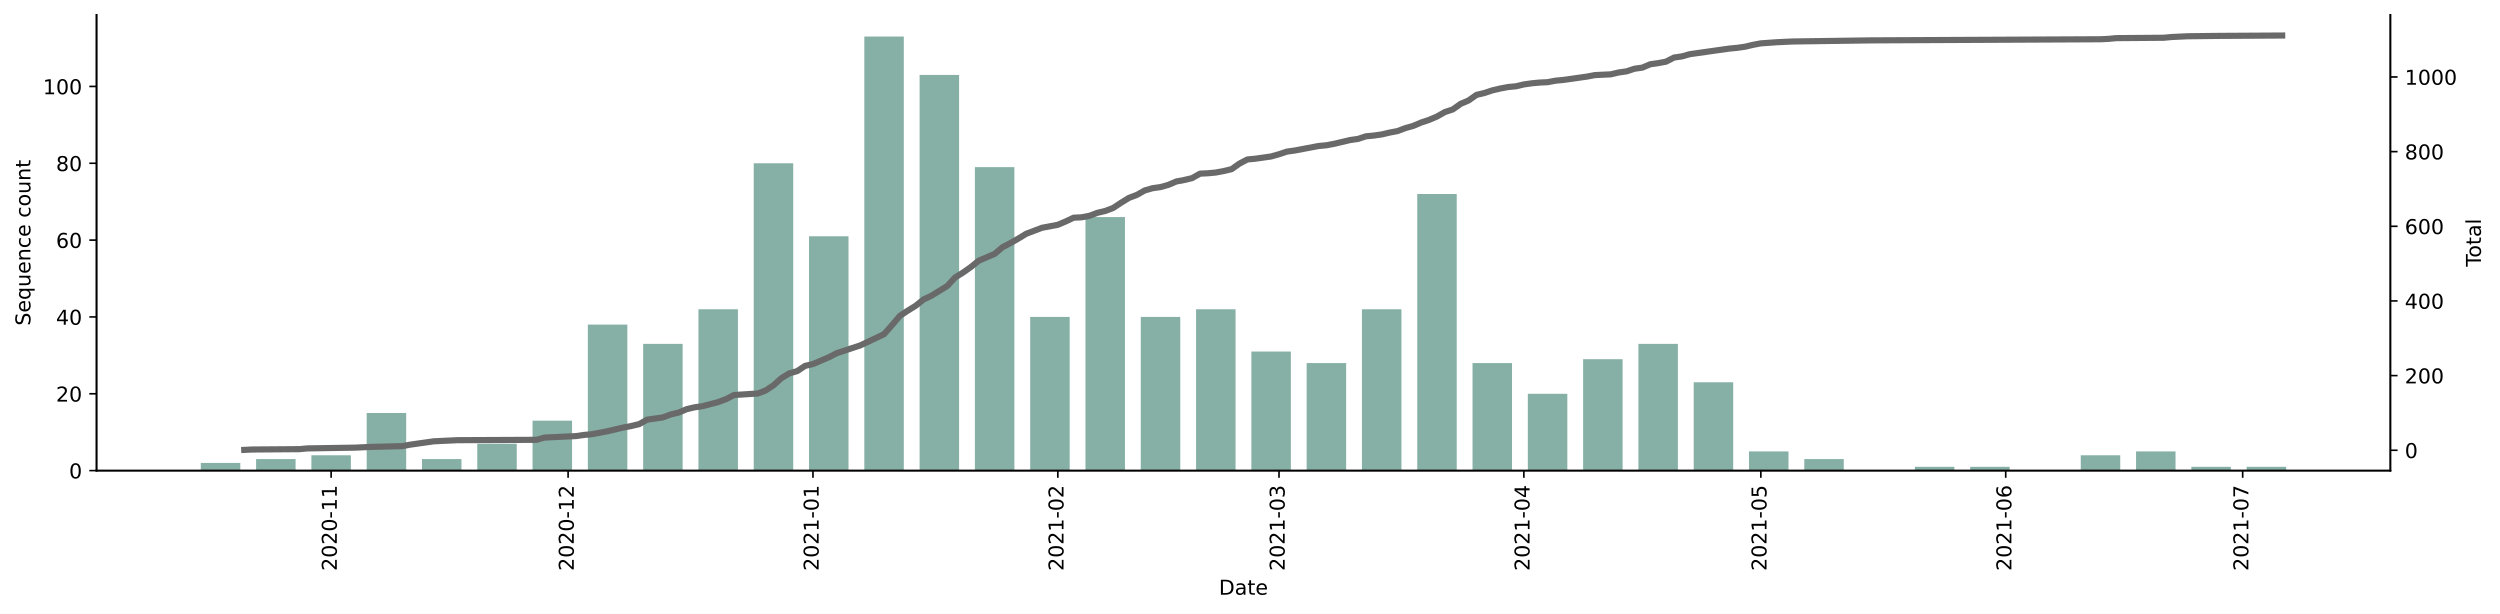
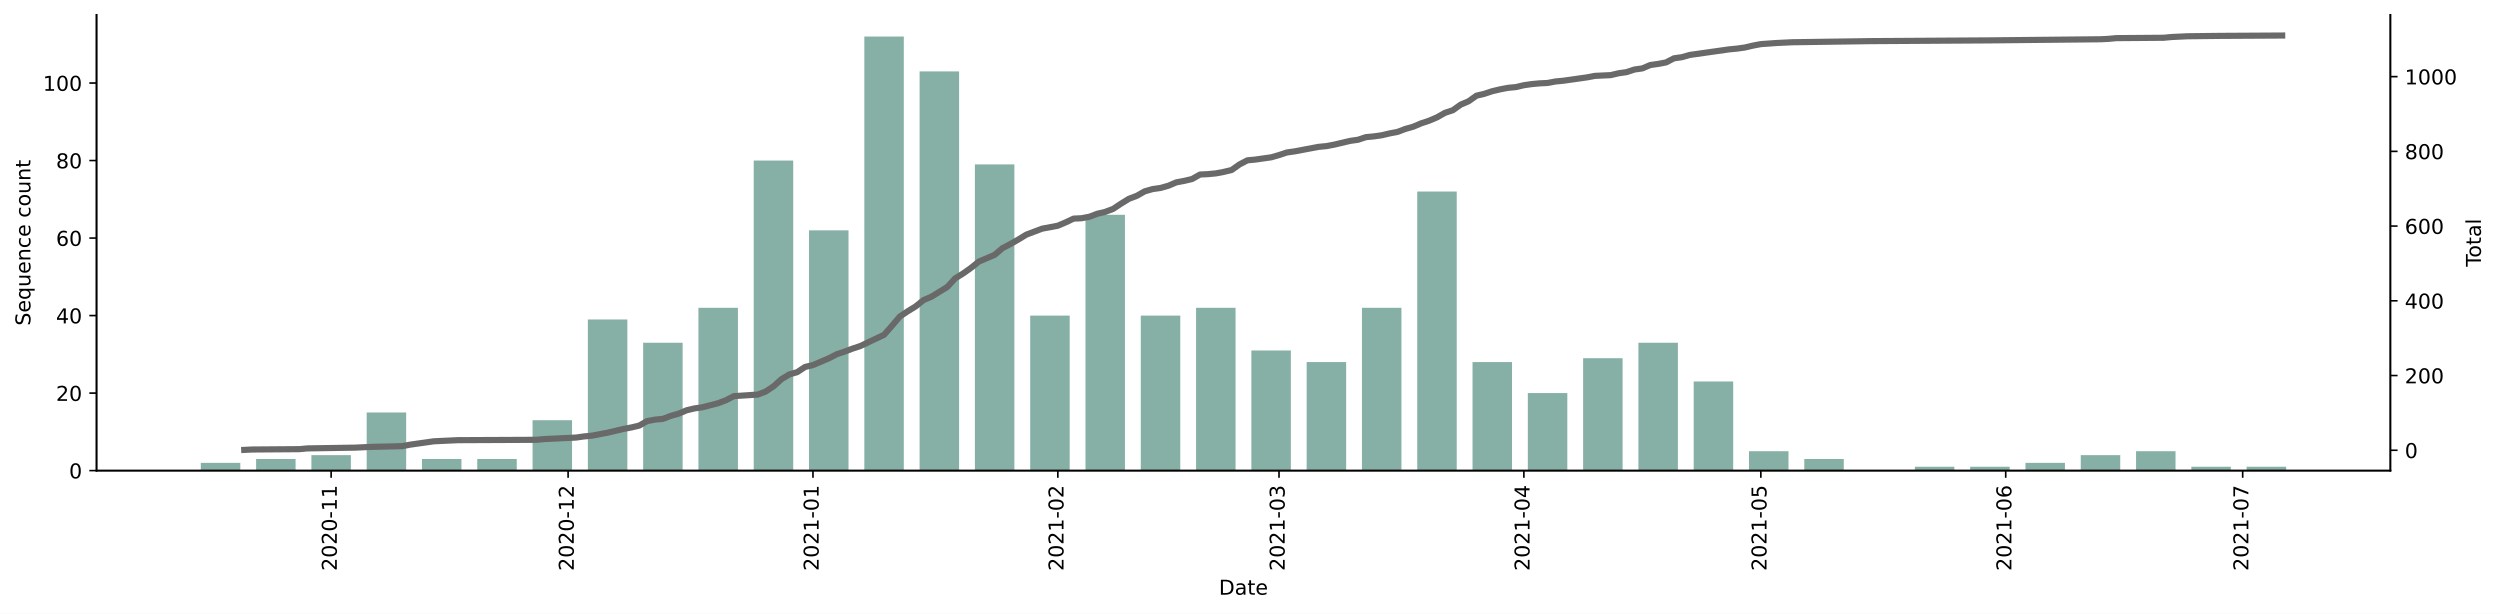
<svg xmlns="http://www.w3.org/2000/svg" xmlns:xlink="http://www.w3.org/1999/xlink" height="298.621pt" version="1.1" viewBox="0 0 1216.294 298.621" width="1216.294pt">
  <defs>
    <style type="text/css">*{stroke-linecap:butt;stroke-linejoin:round;}</style>
  </defs>
  <g id="figure_1">
    <g id="patch_1">
      <path d="M 0 298.621  L 1216.294 298.621  L 1216.294 0  L 0 0  z " style="fill:#ffffff;" />
    </g>
    <g id="axes_1">
      <g id="patch_2">
        <path d="M 46.966 228.96  L 1162.966 228.96  L 1162.966 7.2  L 46.966 7.2  z " style="fill:#ffffff;" />
      </g>
      <g id="patch_3">
-         <path clip-path="url(#pc83c08bc87)" d="M 97.693 228.96  L 116.908 228.96  L 116.908 225.222  L 97.693 225.222  z " style="fill:#86b0a6;" />
+         <path clip-path="url(#peb1b9cde05)" d="M 97.693 228.96  L 116.908 228.96  L 116.908 225.189  L 97.693 225.189  z " style="fill:#86b0a6;" />
      </g>
      <g id="patch_4">
-         <path clip-path="url(#pc83c08bc87)" d="M 124.594 228.96  L 143.809 228.96  L 143.809 223.353  L 124.594 223.353  z " style="fill:#86b0a6;" />
+         <path clip-path="url(#peb1b9cde05)" d="M 124.594 228.96  L 143.809 228.96  L 143.809 223.303  L 124.594 223.303  z " style="fill:#86b0a6;" />
      </g>
      <g id="patch_5">
-         <path clip-path="url(#pc83c08bc87)" d="M 151.495 228.96  L 170.709 228.96  L 170.709 221.484  L 151.495 221.484  z " style="fill:#86b0a6;" />
+         <path clip-path="url(#peb1b9cde05)" d="M 151.495 228.96  L 170.709 228.96  L 170.709 221.417  L 151.495 221.417  z " style="fill:#86b0a6;" />
      </g>
      <g id="patch_6">
-         <path clip-path="url(#pc83c08bc87)" d="M 178.395 228.96  L 197.61 228.96  L 197.61 200.925  L 178.395 200.925  z " style="fill:#86b0a6;" />
+         <path clip-path="url(#peb1b9cde05)" d="M 178.395 228.96  L 197.61 228.96  L 197.61 200.674  L 178.395 200.674  z " style="fill:#86b0a6;" />
      </g>
      <g id="patch_7">
-         <path clip-path="url(#pc83c08bc87)" d="M 205.296 228.96  L 224.511 228.96  L 224.511 223.353  L 205.296 223.353  z " style="fill:#86b0a6;" />
+         <path clip-path="url(#peb1b9cde05)" d="M 205.296 228.96  L 224.511 228.96  L 224.511 223.303  L 205.296 223.303  z " style="fill:#86b0a6;" />
      </g>
      <g id="patch_8">
-         <path clip-path="url(#pc83c08bc87)" d="M 232.197 228.96  L 251.412 228.96  L 251.412 215.877  L 232.197 215.877  z " style="fill:#86b0a6;" />
+         <path clip-path="url(#peb1b9cde05)" d="M 232.197 228.96  L 251.412 228.96  L 251.412 223.303  L 232.197 223.303  z " style="fill:#86b0a6;" />
      </g>
      <g id="patch_9">
-         <path clip-path="url(#pc83c08bc87)" d="M 259.098 228.96  L 278.313 228.96  L 278.313 204.663  L 259.098 204.663  z " style="fill:#86b0a6;" />
+         <path clip-path="url(#peb1b9cde05)" d="M 259.098 228.96  L 278.313 228.96  L 278.313 204.446  L 259.098 204.446  z " style="fill:#86b0a6;" />
      </g>
      <g id="patch_10">
-         <path clip-path="url(#pc83c08bc87)" d="M 285.999 228.96  L 305.214 228.96  L 305.214 157.937  L 285.999 157.937  z " style="fill:#86b0a6;" />
+         <path clip-path="url(#peb1b9cde05)" d="M 285.999 228.96  L 305.214 228.96  L 305.214 155.417  L 285.999 155.417  z " style="fill:#86b0a6;" />
      </g>
      <g id="patch_11">
-         <path clip-path="url(#pc83c08bc87)" d="M 312.9 228.96  L 332.114 228.96  L 332.114 167.282  L 312.9 167.282  z " style="fill:#86b0a6;" />
+         <path clip-path="url(#peb1b9cde05)" d="M 312.9 228.96  L 332.114 228.96  L 332.114 166.731  L 312.9 166.731  z " style="fill:#86b0a6;" />
      </g>
      <g id="patch_12">
-         <path clip-path="url(#pc83c08bc87)" d="M 339.8 228.96  L 359.015 228.96  L 359.015 150.461  L 339.8 150.461  z " style="fill:#86b0a6;" />
+         <path clip-path="url(#peb1b9cde05)" d="M 339.8 228.96  L 359.015 228.96  L 359.015 149.76  L 339.8 149.76  z " style="fill:#86b0a6;" />
      </g>
      <g id="patch_13">
-         <path clip-path="url(#pc83c08bc87)" d="M 366.701 228.96  L 385.916 228.96  L 385.916 79.438  L 366.701 79.438  z " style="fill:#86b0a6;" />
+         <path clip-path="url(#peb1b9cde05)" d="M 366.701 228.96  L 385.916 228.96  L 385.916 78.103  L 366.701 78.103  z " style="fill:#86b0a6;" />
      </g>
      <g id="patch_14">
-         <path clip-path="url(#pc83c08bc87)" d="M 393.602 228.96  L 412.817 228.96  L 412.817 114.949  L 393.602 114.949  z " style="fill:#86b0a6;" />
+         <path clip-path="url(#peb1b9cde05)" d="M 393.602 228.96  L 412.817 228.96  L 412.817 112.046  L 393.602 112.046  z " style="fill:#86b0a6;" />
      </g>
      <g id="patch_15">
-         <path clip-path="url(#pc83c08bc87)" d="M 420.503 228.96  L 439.718 228.96  L 439.718 17.76  L 420.503 17.76  z " style="fill:#86b0a6;" />
+         <path clip-path="url(#peb1b9cde05)" d="M 420.503 228.96  L 439.718 228.96  L 439.718 17.76  L 420.503 17.76  z " style="fill:#86b0a6;" />
      </g>
      <g id="patch_16">
-         <path clip-path="url(#pc83c08bc87)" d="M 447.404 228.96  L 466.619 228.96  L 466.619 36.45  L 447.404 36.45  z " style="fill:#86b0a6;" />
+         <path clip-path="url(#peb1b9cde05)" d="M 447.404 228.96  L 466.619 228.96  L 466.619 34.731  L 447.404 34.731  z " style="fill:#86b0a6;" />
      </g>
      <g id="patch_17">
-         <path clip-path="url(#pc83c08bc87)" d="M 474.304 228.96  L 493.519 228.96  L 493.519 81.307  L 474.304 81.307  z " style="fill:#86b0a6;" />
+         <path clip-path="url(#peb1b9cde05)" d="M 474.304 228.96  L 493.519 228.96  L 493.519 79.989  L 474.304 79.989  z " style="fill:#86b0a6;" />
      </g>
      <g id="patch_18">
-         <path clip-path="url(#pc83c08bc87)" d="M 501.205 228.96  L 520.42 228.96  L 520.42 154.199  L 501.205 154.199  z " style="fill:#86b0a6;" />
+         <path clip-path="url(#peb1b9cde05)" d="M 501.205 228.96  L 520.42 228.96  L 520.42 153.531  L 501.205 153.531  z " style="fill:#86b0a6;" />
      </g>
      <g id="patch_19">
-         <path clip-path="url(#pc83c08bc87)" d="M 528.106 228.96  L 547.321 228.96  L 547.321 105.604  L 528.106 105.604  z " style="fill:#86b0a6;" />
+         <path clip-path="url(#peb1b9cde05)" d="M 528.106 228.96  L 547.321 228.96  L 547.321 104.503  L 528.106 104.503  z " style="fill:#86b0a6;" />
      </g>
      <g id="patch_20">
-         <path clip-path="url(#pc83c08bc87)" d="M 555.007 228.96  L 574.222 228.96  L 574.222 154.199  L 555.007 154.199  z " style="fill:#86b0a6;" />
+         <path clip-path="url(#peb1b9cde05)" d="M 555.007 228.96  L 574.222 228.96  L 574.222 153.531  L 555.007 153.531  z " style="fill:#86b0a6;" />
      </g>
      <g id="patch_21">
-         <path clip-path="url(#pc83c08bc87)" d="M 581.908 228.96  L 601.123 228.96  L 601.123 150.461  L 581.908 150.461  z " style="fill:#86b0a6;" />
+         <path clip-path="url(#peb1b9cde05)" d="M 581.908 228.96  L 601.123 228.96  L 601.123 149.76  L 581.908 149.76  z " style="fill:#86b0a6;" />
      </g>
      <g id="patch_22">
-         <path clip-path="url(#pc83c08bc87)" d="M 608.809 228.96  L 628.023 228.96  L 628.023 171.02  L 608.809 171.02  z " style="fill:#86b0a6;" />
+         <path clip-path="url(#peb1b9cde05)" d="M 608.809 228.96  L 628.023 228.96  L 628.023 170.503  L 608.809 170.503  z " style="fill:#86b0a6;" />
      </g>
      <g id="patch_23">
-         <path clip-path="url(#pc83c08bc87)" d="M 635.709 228.96  L 654.924 228.96  L 654.924 176.627  L 635.709 176.627  z " style="fill:#86b0a6;" />
+         <path clip-path="url(#peb1b9cde05)" d="M 635.709 228.96  L 654.924 228.96  L 654.924 176.16  L 635.709 176.16  z " style="fill:#86b0a6;" />
      </g>
      <g id="patch_24">
-         <path clip-path="url(#pc83c08bc87)" d="M 662.61 228.96  L 681.825 228.96  L 681.825 150.461  L 662.61 150.461  z " style="fill:#86b0a6;" />
+         <path clip-path="url(#peb1b9cde05)" d="M 662.61 228.96  L 681.825 228.96  L 681.825 149.76  L 662.61 149.76  z " style="fill:#86b0a6;" />
      </g>
      <g id="patch_25">
-         <path clip-path="url(#pc83c08bc87)" d="M 689.511 228.96  L 708.726 228.96  L 708.726 94.39  L 689.511 94.39  z " style="fill:#86b0a6;" />
+         <path clip-path="url(#peb1b9cde05)" d="M 689.511 228.96  L 708.726 228.96  L 708.726 93.189  L 689.511 93.189  z " style="fill:#86b0a6;" />
      </g>
      <g id="patch_26">
-         <path clip-path="url(#pc83c08bc87)" d="M 716.412 228.96  L 735.627 228.96  L 735.627 176.627  L 716.412 176.627  z " style="fill:#86b0a6;" />
+         <path clip-path="url(#peb1b9cde05)" d="M 716.412 228.96  L 735.627 228.96  L 735.627 176.16  L 716.412 176.16  z " style="fill:#86b0a6;" />
      </g>
      <g id="patch_27">
-         <path clip-path="url(#pc83c08bc87)" d="M 743.313 228.96  L 762.528 228.96  L 762.528 191.579  L 743.313 191.579  z " style="fill:#86b0a6;" />
+         <path clip-path="url(#peb1b9cde05)" d="M 743.313 228.96  L 762.528 228.96  L 762.528 191.246  L 743.313 191.246  z " style="fill:#86b0a6;" />
      </g>
      <g id="patch_28">
-         <path clip-path="url(#pc83c08bc87)" d="M 770.214 228.96  L 789.428 228.96  L 789.428 174.758  L 770.214 174.758  z " style="fill:#86b0a6;" />
+         <path clip-path="url(#peb1b9cde05)" d="M 770.214 228.96  L 789.428 228.96  L 789.428 174.274  L 770.214 174.274  z " style="fill:#86b0a6;" />
      </g>
      <g id="patch_29">
-         <path clip-path="url(#pc83c08bc87)" d="M 797.114 228.96  L 816.329 228.96  L 816.329 167.282  L 797.114 167.282  z " style="fill:#86b0a6;" />
+         <path clip-path="url(#peb1b9cde05)" d="M 797.114 228.96  L 816.329 228.96  L 816.329 166.731  L 797.114 166.731  z " style="fill:#86b0a6;" />
      </g>
      <g id="patch_30">
-         <path clip-path="url(#pc83c08bc87)" d="M 824.015 228.96  L 843.23 228.96  L 843.23 185.972  L 824.015 185.972  z " style="fill:#86b0a6;" />
+         <path clip-path="url(#peb1b9cde05)" d="M 824.015 228.96  L 843.23 228.96  L 843.23 185.589  L 824.015 185.589  z " style="fill:#86b0a6;" />
      </g>
      <g id="patch_31">
-         <path clip-path="url(#pc83c08bc87)" d="M 850.916 228.96  L 870.131 228.96  L 870.131 219.615  L 850.916 219.615  z " style="fill:#86b0a6;" />
+         <path clip-path="url(#peb1b9cde05)" d="M 850.916 228.96  L 870.131 228.96  L 870.131 219.531  L 850.916 219.531  z " style="fill:#86b0a6;" />
      </g>
      <g id="patch_32">
-         <path clip-path="url(#pc83c08bc87)" d="M 877.817 228.96  L 897.032 228.96  L 897.032 223.353  L 877.817 223.353  z " style="fill:#86b0a6;" />
+         <path clip-path="url(#peb1b9cde05)" d="M 877.817 228.96  L 897.032 228.96  L 897.032 223.303  L 877.817 223.303  z " style="fill:#86b0a6;" />
      </g>
      <g id="patch_33">
-         <path clip-path="url(#pc83c08bc87)" d="M 931.619 228.96  L 950.833 228.96  L 950.833 227.091  L 931.619 227.091  z " style="fill:#86b0a6;" />
+         <path clip-path="url(#peb1b9cde05)" d="M 931.619 228.96  L 950.833 228.96  L 950.833 227.074  L 931.619 227.074  z " style="fill:#86b0a6;" />
      </g>
      <g id="patch_34">
-         <path clip-path="url(#pc83c08bc87)" d="M 958.519 228.96  L 977.734 228.96  L 977.734 227.091  L 958.519 227.091  z " style="fill:#86b0a6;" />
+         <path clip-path="url(#peb1b9cde05)" d="M 958.519 228.96  L 977.734 228.96  L 977.734 227.074  L 958.519 227.074  z " style="fill:#86b0a6;" />
      </g>
      <g id="patch_35">
-         <path clip-path="url(#pc83c08bc87)" d="M 1012.321 228.96  L 1031.536 228.96  L 1031.536 221.484  L 1012.321 221.484  z " style="fill:#86b0a6;" />
+         <path clip-path="url(#peb1b9cde05)" d="M 985.42 228.96  L 1004.635 228.96  L 1004.635 225.189  L 985.42 225.189  z " style="fill:#86b0a6;" />
      </g>
      <g id="patch_36">
-         <path clip-path="url(#pc83c08bc87)" d="M 1039.222 228.96  L 1058.437 228.96  L 1058.437 219.615  L 1039.222 219.615  z " style="fill:#86b0a6;" />
+         <path clip-path="url(#peb1b9cde05)" d="M 1012.321 228.96  L 1031.536 228.96  L 1031.536 221.417  L 1012.321 221.417  z " style="fill:#86b0a6;" />
      </g>
      <g id="patch_37">
-         <path clip-path="url(#pc83c08bc87)" d="M 1066.123 228.96  L 1085.338 228.96  L 1085.338 227.091  L 1066.123 227.091  z " style="fill:#86b0a6;" />
+         <path clip-path="url(#peb1b9cde05)" d="M 1039.222 228.96  L 1058.437 228.96  L 1058.437 219.531  L 1039.222 219.531  z " style="fill:#86b0a6;" />
      </g>
      <g id="patch_38">
-         <path clip-path="url(#pc83c08bc87)" d="M 1093.023 228.96  L 1112.238 228.96  L 1112.238 227.091  L 1093.023 227.091  z " style="fill:#86b0a6;" />
+         <path clip-path="url(#peb1b9cde05)" d="M 1066.123 228.96  L 1085.338 228.96  L 1085.338 227.074  L 1066.123 227.074  z " style="fill:#86b0a6;" />
+       </g>
+       <g id="patch_39">
+         <path clip-path="url(#peb1b9cde05)" d="M 1093.023 228.96  L 1112.238 228.96  L 1112.238 227.074  L 1093.023 227.074  z " style="fill:#86b0a6;" />
      </g>
      <g id="matplotlib.axis_1">
        <g id="xtick_1">
          <g id="line2d_1">
            <defs>
-               <path d="M 0 0  L 0 3.5  " id="m87dd61c047" style="stroke:#000000;stroke-width:0.8;" />
+               <path d="M 0 0  L 0 3.5  " id="mfa15e1c486" style="stroke:#000000;stroke-width:0.8;" />
            </defs>
            <g>
-               <use style="stroke:#000000;stroke-width:0.8;" x="161.102" xlink:href="#m87dd61c047" y="228.96" />
+               <use style="stroke:#000000;stroke-width:0.8;" x="161.102" xlink:href="#mfa15e1c486" y="228.96" />
            </g>
          </g>
          <g id="text_1">
            <g transform="translate(163.8614 277.7428)rotate(-90)scale(0.1 -0.1)">
              <defs>
                <path d="M 1228 531  L 3431 531  L 3431 0  L 469 0  L 469 531  Q 828 903 1448 1529  Q 2069 2156 2228 2338  Q 2531 2678 2651 2914  Q 2772 3150 2772 3378  Q 2772 3750 2511 3984  Q 2250 4219 1831 4219  Q 1534 4219 1204 4116  Q 875 4013 500 3803  L 500 4441  Q 881 4594 1212 4672  Q 1544 4750 1819 4750  Q 2544 4750 2975 4387  Q 3406 4025 3406 3419  Q 3406 3131 3298 2873  Q 3191 2616 2906 2266  Q 2828 2175 2409 1742  Q 1991 1309 1228 531  z " id="DejaVuSans-32" transform="scale(0.015625)" />
                <path d="M 2034 4250  Q 1547 4250 1301 3770  Q 1056 3291 1056 2328  Q 1056 1369 1301 889  Q 1547 409 2034 409  Q 2525 409 2770 889  Q 3016 1369 3016 2328  Q 3016 3291 2770 3770  Q 2525 4250 2034 4250  z M 2034 4750  Q 2819 4750 3233 4129  Q 3647 3509 3647 2328  Q 3647 1150 3233 529  Q 2819 -91 2034 -91  Q 1250 -91 836 529  Q 422 1150 422 2328  Q 422 3509 836 4129  Q 1250 4750 2034 4750  z " id="DejaVuSans-30" transform="scale(0.015625)" />
                <path d="M 313 2009  L 1997 2009  L 1997 1497  L 313 1497  L 313 2009  z " id="DejaVuSans-2d" transform="scale(0.015625)" />
                <path d="M 794 531  L 1825 531  L 1825 4091  L 703 3866  L 703 4441  L 1819 4666  L 2450 4666  L 2450 531  L 3481 531  L 3481 0  L 794 0  L 794 531  z " id="DejaVuSans-31" transform="scale(0.015625)" />
              </defs>
              <use xlink:href="#DejaVuSans-32" />
              <use x="63.623" xlink:href="#DejaVuSans-30" />
              <use x="127.246" xlink:href="#DejaVuSans-32" />
              <use x="190.869" xlink:href="#DejaVuSans-30" />
              <use x="254.492" xlink:href="#DejaVuSans-2d" />
              <use x="290.576" xlink:href="#DejaVuSans-31" />
              <use x="354.199" xlink:href="#DejaVuSans-31" />
            </g>
          </g>
        </g>
        <g id="xtick_2">
          <g id="line2d_2">
            <g>
-               <use style="stroke:#000000;stroke-width:0.8;" x="276.391" xlink:href="#m87dd61c047" y="228.96" />
+               <use style="stroke:#000000;stroke-width:0.8;" x="276.391" xlink:href="#mfa15e1c486" y="228.96" />
            </g>
          </g>
          <g id="text_2">
            <g transform="translate(279.1506 277.7428)rotate(-90)scale(0.1 -0.1)">
              <use xlink:href="#DejaVuSans-32" />
              <use x="63.623" xlink:href="#DejaVuSans-30" />
              <use x="127.246" xlink:href="#DejaVuSans-32" />
              <use x="190.869" xlink:href="#DejaVuSans-30" />
              <use x="254.492" xlink:href="#DejaVuSans-2d" />
              <use x="290.576" xlink:href="#DejaVuSans-31" />
              <use x="354.199" xlink:href="#DejaVuSans-32" />
            </g>
          </g>
        </g>
        <g id="xtick_3">
          <g id="line2d_3">
            <g>
-               <use style="stroke:#000000;stroke-width:0.8;" x="395.523" xlink:href="#m87dd61c047" y="228.96" />
+               <use style="stroke:#000000;stroke-width:0.8;" x="395.523" xlink:href="#mfa15e1c486" y="228.96" />
            </g>
          </g>
          <g id="text_3">
            <g transform="translate(398.2829 277.7428)rotate(-90)scale(0.1 -0.1)">
              <use xlink:href="#DejaVuSans-32" />
              <use x="63.623" xlink:href="#DejaVuSans-30" />
              <use x="127.246" xlink:href="#DejaVuSans-32" />
              <use x="190.869" xlink:href="#DejaVuSans-31" />
              <use x="254.492" xlink:href="#DejaVuSans-2d" />
              <use x="290.576" xlink:href="#DejaVuSans-30" />
              <use x="354.199" xlink:href="#DejaVuSans-31" />
            </g>
          </g>
        </g>
        <g id="xtick_4">
          <g id="line2d_4">
            <g>
-               <use style="stroke:#000000;stroke-width:0.8;" x="514.656" xlink:href="#m87dd61c047" y="228.96" />
+               <use style="stroke:#000000;stroke-width:0.8;" x="514.656" xlink:href="#mfa15e1c486" y="228.96" />
            </g>
          </g>
          <g id="text_4">
            <g transform="translate(517.4151 277.7428)rotate(-90)scale(0.1 -0.1)">
              <use xlink:href="#DejaVuSans-32" />
              <use x="63.623" xlink:href="#DejaVuSans-30" />
              <use x="127.246" xlink:href="#DejaVuSans-32" />
              <use x="190.869" xlink:href="#DejaVuSans-31" />
              <use x="254.492" xlink:href="#DejaVuSans-2d" />
              <use x="290.576" xlink:href="#DejaVuSans-30" />
              <use x="354.199" xlink:href="#DejaVuSans-32" />
            </g>
          </g>
        </g>
        <g id="xtick_5">
          <g id="line2d_5">
            <g>
-               <use style="stroke:#000000;stroke-width:0.8;" x="622.259" xlink:href="#m87dd61c047" y="228.96" />
+               <use style="stroke:#000000;stroke-width:0.8;" x="622.259" xlink:href="#mfa15e1c486" y="228.96" />
            </g>
          </g>
          <g id="text_5">
            <g transform="translate(625.0184 277.7428)rotate(-90)scale(0.1 -0.1)">
              <defs>
                <path d="M 2597 2516  Q 3050 2419 3304 2112  Q 3559 1806 3559 1356  Q 3559 666 3084 287  Q 2609 -91 1734 -91  Q 1441 -91 1130 -33  Q 819 25 488 141  L 488 750  Q 750 597 1062 519  Q 1375 441 1716 441  Q 2309 441 2620 675  Q 2931 909 2931 1356  Q 2931 1769 2642 2001  Q 2353 2234 1838 2234  L 1294 2234  L 1294 2753  L 1863 2753  Q 2328 2753 2575 2939  Q 2822 3125 2822 3475  Q 2822 3834 2567 4026  Q 2313 4219 1838 4219  Q 1578 4219 1281 4162  Q 984 4106 628 3988  L 628 4550  Q 988 4650 1302 4700  Q 1616 4750 1894 4750  Q 2613 4750 3031 4423  Q 3450 4097 3450 3541  Q 3450 3153 3228 2886  Q 3006 2619 2597 2516  z " id="DejaVuSans-33" transform="scale(0.015625)" />
              </defs>
              <use xlink:href="#DejaVuSans-32" />
              <use x="63.623" xlink:href="#DejaVuSans-30" />
              <use x="127.246" xlink:href="#DejaVuSans-32" />
              <use x="190.869" xlink:href="#DejaVuSans-31" />
              <use x="254.492" xlink:href="#DejaVuSans-2d" />
              <use x="290.576" xlink:href="#DejaVuSans-30" />
              <use x="354.199" xlink:href="#DejaVuSans-33" />
            </g>
          </g>
        </g>
        <g id="xtick_6">
          <g id="line2d_6">
            <g>
-               <use style="stroke:#000000;stroke-width:0.8;" x="741.391" xlink:href="#m87dd61c047" y="228.96" />
+               <use style="stroke:#000000;stroke-width:0.8;" x="741.391" xlink:href="#mfa15e1c486" y="228.96" />
            </g>
          </g>
          <g id="text_6">
            <g transform="translate(744.1506 277.7428)rotate(-90)scale(0.1 -0.1)">
              <defs>
                <path d="M 2419 4116  L 825 1625  L 2419 1625  L 2419 4116  z M 2253 4666  L 3047 4666  L 3047 1625  L 3713 1625  L 3713 1100  L 3047 1100  L 3047 0  L 2419 0  L 2419 1100  L 313 1100  L 313 1709  L 2253 4666  z " id="DejaVuSans-34" transform="scale(0.015625)" />
              </defs>
              <use xlink:href="#DejaVuSans-32" />
              <use x="63.623" xlink:href="#DejaVuSans-30" />
              <use x="127.246" xlink:href="#DejaVuSans-32" />
              <use x="190.869" xlink:href="#DejaVuSans-31" />
              <use x="254.492" xlink:href="#DejaVuSans-2d" />
              <use x="290.576" xlink:href="#DejaVuSans-30" />
              <use x="354.199" xlink:href="#DejaVuSans-34" />
            </g>
          </g>
        </g>
        <g id="xtick_7">
          <g id="line2d_7">
            <g>
-               <use style="stroke:#000000;stroke-width:0.8;" x="856.681" xlink:href="#m87dd61c047" y="228.96" />
+               <use style="stroke:#000000;stroke-width:0.8;" x="856.681" xlink:href="#mfa15e1c486" y="228.96" />
            </g>
          </g>
          <g id="text_7">
            <g transform="translate(859.4399 277.7428)rotate(-90)scale(0.1 -0.1)">
              <defs>
                <path d="M 691 4666  L 3169 4666  L 3169 4134  L 1269 4134  L 1269 2991  Q 1406 3038 1543 3061  Q 1681 3084 1819 3084  Q 2600 3084 3056 2656  Q 3513 2228 3513 1497  Q 3513 744 3044 326  Q 2575 -91 1722 -91  Q 1428 -91 1123 -41  Q 819 9 494 109  L 494 744  Q 775 591 1075 516  Q 1375 441 1709 441  Q 2250 441 2565 725  Q 2881 1009 2881 1497  Q 2881 1984 2565 2268  Q 2250 2553 1709 2553  Q 1456 2553 1204 2497  Q 953 2441 691 2322  L 691 4666  z " id="DejaVuSans-35" transform="scale(0.015625)" />
              </defs>
              <use xlink:href="#DejaVuSans-32" />
              <use x="63.623" xlink:href="#DejaVuSans-30" />
              <use x="127.246" xlink:href="#DejaVuSans-32" />
              <use x="190.869" xlink:href="#DejaVuSans-31" />
              <use x="254.492" xlink:href="#DejaVuSans-2d" />
              <use x="290.576" xlink:href="#DejaVuSans-30" />
              <use x="354.199" xlink:href="#DejaVuSans-35" />
            </g>
          </g>
        </g>
        <g id="xtick_8">
          <g id="line2d_8">
            <g>
-               <use style="stroke:#000000;stroke-width:0.8;" x="975.813" xlink:href="#m87dd61c047" y="228.96" />
+               <use style="stroke:#000000;stroke-width:0.8;" x="975.813" xlink:href="#mfa15e1c486" y="228.96" />
            </g>
          </g>
          <g id="text_8">
            <g transform="translate(978.5721 277.7428)rotate(-90)scale(0.1 -0.1)">
              <defs>
                <path d="M 2113 2584  Q 1688 2584 1439 2293  Q 1191 2003 1191 1497  Q 1191 994 1439 701  Q 1688 409 2113 409  Q 2538 409 2786 701  Q 3034 994 3034 1497  Q 3034 2003 2786 2293  Q 2538 2584 2113 2584  z M 3366 4563  L 3366 3988  Q 3128 4100 2886 4159  Q 2644 4219 2406 4219  Q 1781 4219 1451 3797  Q 1122 3375 1075 2522  Q 1259 2794 1537 2939  Q 1816 3084 2150 3084  Q 2853 3084 3261 2657  Q 3669 2231 3669 1497  Q 3669 778 3244 343  Q 2819 -91 2113 -91  Q 1303 -91 875 529  Q 447 1150 447 2328  Q 447 3434 972 4092  Q 1497 4750 2381 4750  Q 2619 4750 2861 4703  Q 3103 4656 3366 4563  z " id="DejaVuSans-36" transform="scale(0.015625)" />
              </defs>
              <use xlink:href="#DejaVuSans-32" />
              <use x="63.623" xlink:href="#DejaVuSans-30" />
              <use x="127.246" xlink:href="#DejaVuSans-32" />
              <use x="190.869" xlink:href="#DejaVuSans-31" />
              <use x="254.492" xlink:href="#DejaVuSans-2d" />
              <use x="290.576" xlink:href="#DejaVuSans-30" />
              <use x="354.199" xlink:href="#DejaVuSans-36" />
            </g>
          </g>
        </g>
        <g id="xtick_9">
          <g id="line2d_9">
            <g>
-               <use style="stroke:#000000;stroke-width:0.8;" x="1091.102" xlink:href="#m87dd61c047" y="228.96" />
+               <use style="stroke:#000000;stroke-width:0.8;" x="1091.102" xlink:href="#mfa15e1c486" y="228.96" />
            </g>
          </g>
          <g id="text_9">
            <g transform="translate(1093.861 277.7428)rotate(-90)scale(0.1 -0.1)">
              <defs>
                <path d="M 525 4666  L 3525 4666  L 3525 4397  L 1831 0  L 1172 0  L 2766 4134  L 525 4134  L 525 4666  z " id="DejaVuSans-37" transform="scale(0.015625)" />
              </defs>
              <use xlink:href="#DejaVuSans-32" />
              <use x="63.623" xlink:href="#DejaVuSans-30" />
              <use x="127.246" xlink:href="#DejaVuSans-32" />
              <use x="190.869" xlink:href="#DejaVuSans-31" />
              <use x="254.492" xlink:href="#DejaVuSans-2d" />
              <use x="290.576" xlink:href="#DejaVuSans-30" />
              <use x="354.199" xlink:href="#DejaVuSans-37" />
            </g>
          </g>
        </g>
        <g id="text_10">
          <g transform="translate(593.0148 289.3413)scale(0.1 -0.1)">
            <defs>
              <path d="M 1259 4147  L 1259 519  L 2022 519  Q 2988 519 3436 956  Q 3884 1394 3884 2338  Q 3884 3275 3436 3711  Q 2988 4147 2022 4147  L 1259 4147  z M 628 4666  L 1925 4666  Q 3281 4666 3915 4102  Q 4550 3538 4550 2338  Q 4550 1131 3912 565  Q 3275 0 1925 0  L 628 0  L 628 4666  z " id="DejaVuSans-44" transform="scale(0.015625)" />
              <path d="M 2194 1759  Q 1497 1759 1228 1600  Q 959 1441 959 1056  Q 959 750 1161 570  Q 1363 391 1709 391  Q 2188 391 2477 730  Q 2766 1069 2766 1631  L 2766 1759  L 2194 1759  z M 3341 1997  L 3341 0  L 2766 0  L 2766 531  Q 2569 213 2275 61  Q 1981 -91 1556 -91  Q 1019 -91 701 211  Q 384 513 384 1019  Q 384 1609 779 1909  Q 1175 2209 1959 2209  L 2766 2209  L 2766 2266  Q 2766 2663 2505 2880  Q 2244 3097 1772 3097  Q 1472 3097 1187 3025  Q 903 2953 641 2809  L 641 3341  Q 956 3463 1253 3523  Q 1550 3584 1831 3584  Q 2591 3584 2966 3190  Q 3341 2797 3341 1997  z " id="DejaVuSans-61" transform="scale(0.015625)" />
              <path d="M 1172 4494  L 1172 3500  L 2356 3500  L 2356 3053  L 1172 3053  L 1172 1153  Q 1172 725 1289 603  Q 1406 481 1766 481  L 2356 481  L 2356 0  L 1766 0  Q 1100 0 847 248  Q 594 497 594 1153  L 594 3053  L 172 3053  L 172 3500  L 594 3500  L 594 4494  L 1172 4494  z " id="DejaVuSans-74" transform="scale(0.015625)" />
              <path d="M 3597 1894  L 3597 1613  L 953 1613  Q 991 1019 1311 708  Q 1631 397 2203 397  Q 2534 397 2845 478  Q 3156 559 3463 722  L 3463 178  Q 3153 47 2828 -22  Q 2503 -91 2169 -91  Q 1331 -91 842 396  Q 353 884 353 1716  Q 353 2575 817 3079  Q 1281 3584 2069 3584  Q 2775 3584 3186 3129  Q 3597 2675 3597 1894  z M 3022 2063  Q 3016 2534 2758 2815  Q 2500 3097 2075 3097  Q 1594 3097 1305 2825  Q 1016 2553 972 2059  L 3022 2063  z " id="DejaVuSans-65" transform="scale(0.015625)" />
            </defs>
            <use xlink:href="#DejaVuSans-44" />
            <use x="77.002" xlink:href="#DejaVuSans-61" />
            <use x="138.281" xlink:href="#DejaVuSans-74" />
            <use x="177.49" xlink:href="#DejaVuSans-65" />
          </g>
        </g>
      </g>
      <g id="matplotlib.axis_2">
        <g id="ytick_1">
          <g id="line2d_10">
            <defs>
-               <path d="M 0 0  L -3.5 0  " id="ma45f49e6eb" style="stroke:#000000;stroke-width:0.8;" />
+               <path d="M 0 0  L -3.5 0  " id="m87c376534d" style="stroke:#000000;stroke-width:0.8;" />
            </defs>
            <g>
-               <use style="stroke:#000000;stroke-width:0.8;" x="46.966" xlink:href="#ma45f49e6eb" y="228.96" />
+               <use style="stroke:#000000;stroke-width:0.8;" x="46.966" xlink:href="#m87c376534d" y="228.96" />
            </g>
          </g>
          <g id="text_11">
            <g transform="translate(33.60312 232.7592)scale(0.1 -0.1)">
              <use xlink:href="#DejaVuSans-30" />
            </g>
          </g>
        </g>
        <g id="ytick_2">
          <g id="line2d_11">
            <g>
-               <use style="stroke:#000000;stroke-width:0.8;" x="46.966" xlink:href="#ma45f49e6eb" y="191.579" />
+               <use style="stroke:#000000;stroke-width:0.8;" x="46.966" xlink:href="#m87c376534d" y="191.246" />
            </g>
          </g>
          <g id="text_12">
-             <g transform="translate(27.24063 195.3787)scale(0.1 -0.1)">
+             <g transform="translate(27.24063 195.0449)scale(0.1 -0.1)">
              <use xlink:href="#DejaVuSans-32" />
              <use x="63.623" xlink:href="#DejaVuSans-30" />
            </g>
          </g>
        </g>
        <g id="ytick_3">
          <g id="line2d_12">
            <g>
-               <use style="stroke:#000000;stroke-width:0.8;" x="46.966" xlink:href="#ma45f49e6eb" y="154.199" />
+               <use style="stroke:#000000;stroke-width:0.8;" x="46.966" xlink:href="#m87c376534d" y="153.531" />
            </g>
          </g>
          <g id="text_13">
-             <g transform="translate(27.24063 157.9982)scale(0.1 -0.1)">
+             <g transform="translate(27.24063 157.3306)scale(0.1 -0.1)">
              <use xlink:href="#DejaVuSans-34" />
              <use x="63.623" xlink:href="#DejaVuSans-30" />
            </g>
          </g>
        </g>
        <g id="ytick_4">
          <g id="line2d_13">
            <g>
-               <use style="stroke:#000000;stroke-width:0.8;" x="46.966" xlink:href="#ma45f49e6eb" y="116.818" />
+               <use style="stroke:#000000;stroke-width:0.8;" x="46.966" xlink:href="#m87c376534d" y="115.817" />
            </g>
          </g>
          <g id="text_14">
-             <g transform="translate(27.24063 120.6176)scale(0.1 -0.1)">
+             <g transform="translate(27.24063 119.6164)scale(0.1 -0.1)">
              <use xlink:href="#DejaVuSans-36" />
              <use x="63.623" xlink:href="#DejaVuSans-30" />
            </g>
          </g>
        </g>
        <g id="ytick_5">
          <g id="line2d_14">
            <g>
-               <use style="stroke:#000000;stroke-width:0.8;" x="46.966" xlink:href="#ma45f49e6eb" y="79.438" />
+               <use style="stroke:#000000;stroke-width:0.8;" x="46.966" xlink:href="#m87c376534d" y="78.103" />
            </g>
          </g>
          <g id="text_15">
-             <g transform="translate(27.24063 83.23709)scale(0.1 -0.1)">
+             <g transform="translate(27.24063 81.90208)scale(0.1 -0.1)">
              <defs>
                <path d="M 2034 2216  Q 1584 2216 1326 1975  Q 1069 1734 1069 1313  Q 1069 891 1326 650  Q 1584 409 2034 409  Q 2484 409 2743 651  Q 3003 894 3003 1313  Q 3003 1734 2745 1975  Q 2488 2216 2034 2216  z M 1403 2484  Q 997 2584 770 2862  Q 544 3141 544 3541  Q 544 4100 942 4425  Q 1341 4750 2034 4750  Q 2731 4750 3128 4425  Q 3525 4100 3525 3541  Q 3525 3141 3298 2862  Q 3072 2584 2669 2484  Q 3125 2378 3379 2068  Q 3634 1759 3634 1313  Q 3634 634 3220 271  Q 2806 -91 2034 -91  Q 1263 -91 848 271  Q 434 634 434 1313  Q 434 1759 690 2068  Q 947 2378 1403 2484  z M 1172 3481  Q 1172 3119 1398 2916  Q 1625 2713 2034 2713  Q 2441 2713 2670 2916  Q 2900 3119 2900 3481  Q 2900 3844 2670 4047  Q 2441 4250 2034 4250  Q 1625 4250 1398 4047  Q 1172 3844 1172 3481  z " id="DejaVuSans-38" transform="scale(0.015625)" />
              </defs>
              <use xlink:href="#DejaVuSans-38" />
              <use x="63.623" xlink:href="#DejaVuSans-30" />
            </g>
          </g>
        </g>
        <g id="ytick_6">
          <g id="line2d_15">
            <g>
-               <use style="stroke:#000000;stroke-width:0.8;" x="46.966" xlink:href="#ma45f49e6eb" y="42.057" />
+               <use style="stroke:#000000;stroke-width:0.8;" x="46.966" xlink:href="#m87c376534d" y="40.389" />
            </g>
          </g>
          <g id="text_16">
-             <g transform="translate(20.87813 45.85656)scale(0.1 -0.1)">
+             <g transform="translate(20.87813 44.18779)scale(0.1 -0.1)">
              <use xlink:href="#DejaVuSans-31" />
              <use x="63.623" xlink:href="#DejaVuSans-30" />
              <use x="127.246" xlink:href="#DejaVuSans-30" />
            </g>
          </g>
        </g>
        <g id="text_17">
          <g transform="translate(14.79844 158.4402)rotate(-90)scale(0.1 -0.1)">
            <defs>
              <path d="M 3425 4513  L 3425 3897  Q 3066 4069 2747 4153  Q 2428 4238 2131 4238  Q 1616 4238 1336 4038  Q 1056 3838 1056 3469  Q 1056 3159 1242 3001  Q 1428 2844 1947 2747  L 2328 2669  Q 3034 2534 3370 2195  Q 3706 1856 3706 1288  Q 3706 609 3251 259  Q 2797 -91 1919 -91  Q 1588 -91 1214 -16  Q 841 59 441 206  L 441 856  Q 825 641 1194 531  Q 1563 422 1919 422  Q 2459 422 2753 634  Q 3047 847 3047 1241  Q 3047 1584 2836 1778  Q 2625 1972 2144 2069  L 1759 2144  Q 1053 2284 737 2584  Q 422 2884 422 3419  Q 422 4038 858 4394  Q 1294 4750 2059 4750  Q 2388 4750 2728 4690  Q 3069 4631 3425 4513  z " id="DejaVuSans-53" transform="scale(0.015625)" />
              <path d="M 947 1747  Q 947 1113 1208 752  Q 1469 391 1925 391  Q 2381 391 2643 752  Q 2906 1113 2906 1747  Q 2906 2381 2643 2742  Q 2381 3103 1925 3103  Q 1469 3103 1208 2742  Q 947 2381 947 1747  z M 2906 525  Q 2725 213 2448 61  Q 2172 -91 1784 -91  Q 1150 -91 751 415  Q 353 922 353 1747  Q 353 2572 751 3078  Q 1150 3584 1784 3584  Q 2172 3584 2448 3432  Q 2725 3281 2906 2969  L 2906 3500  L 3481 3500  L 3481 -1331  L 2906 -1331  L 2906 525  z " id="DejaVuSans-71" transform="scale(0.015625)" />
              <path d="M 544 1381  L 544 3500  L 1119 3500  L 1119 1403  Q 1119 906 1312 657  Q 1506 409 1894 409  Q 2359 409 2629 706  Q 2900 1003 2900 1516  L 2900 3500  L 3475 3500  L 3475 0  L 2900 0  L 2900 538  Q 2691 219 2414 64  Q 2138 -91 1772 -91  Q 1169 -91 856 284  Q 544 659 544 1381  z M 1991 3584  L 1991 3584  z " id="DejaVuSans-75" transform="scale(0.015625)" />
              <path d="M 3513 2113  L 3513 0  L 2938 0  L 2938 2094  Q 2938 2591 2744 2837  Q 2550 3084 2163 3084  Q 1697 3084 1428 2787  Q 1159 2491 1159 1978  L 1159 0  L 581 0  L 581 3500  L 1159 3500  L 1159 2956  Q 1366 3272 1645 3428  Q 1925 3584 2291 3584  Q 2894 3584 3203 3211  Q 3513 2838 3513 2113  z " id="DejaVuSans-6e" transform="scale(0.015625)" />
              <path d="M 3122 3366  L 3122 2828  Q 2878 2963 2633 3030  Q 2388 3097 2138 3097  Q 1578 3097 1268 2742  Q 959 2388 959 1747  Q 959 1106 1268 751  Q 1578 397 2138 397  Q 2388 397 2633 464  Q 2878 531 3122 666  L 3122 134  Q 2881 22 2623 -34  Q 2366 -91 2075 -91  Q 1284 -91 818 406  Q 353 903 353 1747  Q 353 2603 823 3093  Q 1294 3584 2113 3584  Q 2378 3584 2631 3529  Q 2884 3475 3122 3366  z " id="DejaVuSans-63" transform="scale(0.015625)" />
              <path id="DejaVuSans-20" transform="scale(0.015625)" />
              <path d="M 1959 3097  Q 1497 3097 1228 2736  Q 959 2375 959 1747  Q 959 1119 1226 758  Q 1494 397 1959 397  Q 2419 397 2687 759  Q 2956 1122 2956 1747  Q 2956 2369 2687 2733  Q 2419 3097 1959 3097  z M 1959 3584  Q 2709 3584 3137 3096  Q 3566 2609 3566 1747  Q 3566 888 3137 398  Q 2709 -91 1959 -91  Q 1206 -91 779 398  Q 353 888 353 1747  Q 353 2609 779 3096  Q 1206 3584 1959 3584  z " id="DejaVuSans-6f" transform="scale(0.015625)" />
            </defs>
            <use xlink:href="#DejaVuSans-53" />
            <use x="63.477" xlink:href="#DejaVuSans-65" />
            <use x="125" xlink:href="#DejaVuSans-71" />
            <use x="188.477" xlink:href="#DejaVuSans-75" />
            <use x="251.855" xlink:href="#DejaVuSans-65" />
            <use x="313.379" xlink:href="#DejaVuSans-6e" />
            <use x="376.758" xlink:href="#DejaVuSans-63" />
            <use x="431.738" xlink:href="#DejaVuSans-65" />
            <use x="493.262" xlink:href="#DejaVuSans-20" />
            <use x="525.049" xlink:href="#DejaVuSans-63" />
            <use x="580.029" xlink:href="#DejaVuSans-6f" />
            <use x="641.211" xlink:href="#DejaVuSans-75" />
            <use x="704.59" xlink:href="#DejaVuSans-6e" />
            <use x="767.969" xlink:href="#DejaVuSans-74" />
          </g>
        </g>
      </g>
-       <g id="patch_39">
+       <g id="patch_40">
        <path d="M 46.966 228.96  L 46.966 7.2  " style="fill:none;stroke:#000000;stroke-linecap:square;stroke-linejoin:miter;stroke-width:0.8;" />
      </g>
-       <g id="patch_40">
+       <g id="patch_41">
        <path d="M 1162.966 228.96  L 1162.966 7.2  " style="fill:none;stroke:#000000;stroke-linecap:square;stroke-linejoin:miter;stroke-width:0.8;" />
      </g>
-       <g id="patch_41">
+       <g id="patch_42">
        <path d="M 46.966 228.96  L 1162.966 228.96  " style="fill:none;stroke:#000000;stroke-linecap:square;stroke-linejoin:miter;stroke-width:0.8;" />
      </g>
    </g>
    <g id="axes_2">
      <g id="matplotlib.axis_3">
        <g id="ytick_7">
          <g id="line2d_16">
            <defs>
-               <path d="M 0 0  L 3.5 0  " id="m2154d01366" style="stroke:#000000;stroke-width:0.8;" />
+               <path d="M 0 0  L 3.5 0  " id="mdc065d1dbc" style="stroke:#000000;stroke-width:0.8;" />
            </defs>
            <g>
-               <use style="stroke:#000000;stroke-width:0.8;" x="1162.966" xlink:href="#m2154d01366" y="219.062" />
+               <use style="stroke:#000000;stroke-width:0.8;" x="1162.966" xlink:href="#mdc065d1dbc" y="219.062" />
            </g>
          </g>
          <g id="text_18">
-             <g transform="translate(1169.966 222.8608)scale(0.1 -0.1)">
+             <g transform="translate(1169.966 222.861)scale(0.1 -0.1)">
              <use xlink:href="#DejaVuSans-30" />
            </g>
          </g>
        </g>
        <g id="ytick_8">
          <g id="line2d_17">
            <g>
-               <use style="stroke:#000000;stroke-width:0.8;" x="1162.966" xlink:href="#m2154d01366" y="182.737" />
+               <use style="stroke:#000000;stroke-width:0.8;" x="1162.966" xlink:href="#mdc065d1dbc" y="182.705" />
            </g>
          </g>
          <g id="text_19">
-             <g transform="translate(1169.966 186.5365)scale(0.1 -0.1)">
+             <g transform="translate(1169.966 186.5039)scale(0.1 -0.1)">
              <use xlink:href="#DejaVuSans-32" />
              <use x="63.623" xlink:href="#DejaVuSans-30" />
              <use x="127.246" xlink:href="#DejaVuSans-30" />
            </g>
          </g>
        </g>
        <g id="ytick_9">
          <g id="line2d_18">
            <g>
-               <use style="stroke:#000000;stroke-width:0.8;" x="1162.966" xlink:href="#m2154d01366" y="146.413" />
+               <use style="stroke:#000000;stroke-width:0.8;" x="1162.966" xlink:href="#mdc065d1dbc" y="146.348" />
            </g>
          </g>
          <g id="text_20">
-             <g transform="translate(1169.966 150.2122)scale(0.1 -0.1)">
+             <g transform="translate(1169.966 150.1468)scale(0.1 -0.1)">
              <use xlink:href="#DejaVuSans-34" />
              <use x="63.623" xlink:href="#DejaVuSans-30" />
              <use x="127.246" xlink:href="#DejaVuSans-30" />
            </g>
          </g>
        </g>
        <g id="ytick_10">
          <g id="line2d_19">
            <g>
-               <use style="stroke:#000000;stroke-width:0.8;" x="1162.966" xlink:href="#m2154d01366" y="110.089" />
+               <use style="stroke:#000000;stroke-width:0.8;" x="1162.966" xlink:href="#mdc065d1dbc" y="109.991" />
            </g>
          </g>
          <g id="text_21">
-             <g transform="translate(1169.966 113.8879)scale(0.1 -0.1)">
+             <g transform="translate(1169.966 113.7898)scale(0.1 -0.1)">
              <use xlink:href="#DejaVuSans-36" />
              <use x="63.623" xlink:href="#DejaVuSans-30" />
              <use x="127.246" xlink:href="#DejaVuSans-30" />
            </g>
          </g>
        </g>
        <g id="ytick_11">
          <g id="line2d_20">
            <g>
-               <use style="stroke:#000000;stroke-width:0.8;" x="1162.966" xlink:href="#m2154d01366" y="73.764" />
+               <use style="stroke:#000000;stroke-width:0.8;" x="1162.966" xlink:href="#mdc065d1dbc" y="73.633" />
            </g>
          </g>
          <g id="text_22">
-             <g transform="translate(1169.966 77.56354)scale(0.1 -0.1)">
+             <g transform="translate(1169.966 77.43269)scale(0.1 -0.1)">
              <use xlink:href="#DejaVuSans-38" />
              <use x="63.623" xlink:href="#DejaVuSans-30" />
              <use x="127.246" xlink:href="#DejaVuSans-30" />
            </g>
          </g>
        </g>
        <g id="ytick_12">
          <g id="line2d_21">
            <g>
-               <use style="stroke:#000000;stroke-width:0.8;" x="1162.966" xlink:href="#m2154d01366" y="37.44" />
+               <use style="stroke:#000000;stroke-width:0.8;" x="1162.966" xlink:href="#mdc065d1dbc" y="37.276" />
            </g>
          </g>
          <g id="text_23">
-             <g transform="translate(1169.966 41.23922)scale(0.1 -0.1)">
+             <g transform="translate(1169.966 41.07561)scale(0.1 -0.1)">
              <use xlink:href="#DejaVuSans-31" />
              <use x="63.623" xlink:href="#DejaVuSans-30" />
              <use x="127.246" xlink:href="#DejaVuSans-30" />
              <use x="190.869" xlink:href="#DejaVuSans-30" />
            </g>
          </g>
        </g>
        <g id="text_24">
          <g transform="translate(1207.014 129.7566)rotate(-90)scale(0.1 -0.1)">
            <defs>
              <path d="M -19 4666  L 3928 4666  L 3928 4134  L 2272 4134  L 2272 0  L 1638 0  L 1638 4134  L -19 4134  L -19 4666  z " id="DejaVuSans-54" transform="scale(0.015625)" />
              <path d="M 603 4863  L 1178 4863  L 1178 0  L 603 0  L 603 4863  z " id="DejaVuSans-6c" transform="scale(0.015625)" />
            </defs>
            <use xlink:href="#DejaVuSans-54" />
            <use x="44.084" xlink:href="#DejaVuSans-6f" />
            <use x="105.266" xlink:href="#DejaVuSans-74" />
            <use x="144.475" xlink:href="#DejaVuSans-61" />
            <use x="205.754" xlink:href="#DejaVuSans-6c" />
          </g>
        </g>
      </g>
      <g id="line2d_22">
-         <path clip-path="url(#pc83c08bc87)" d="M 118.829 218.88  L 122.672 218.698  L 145.73 218.517  L 149.573 218.154  L 172.631 217.79  L 180.317 217.427  L 195.689 217.064  L 199.532 216.337  L 211.061 214.703  L 222.59 214.158  L 261.019 213.976  L 264.862 212.886  L 280.234 212.16  L 284.077 211.615  L 287.92 211.252  L 295.606 209.799  L 303.292 207.983  L 307.135 207.256  L 310.978 206.348  L 314.821 204.169  L 322.507 203.079  L 326.35 201.626  L 330.193 200.718  L 334.036 199.083  L 337.879 198.175  L 341.722 197.63  L 349.408 195.632  L 353.251 194.179  L 357.094 192.182  L 368.623 191.455  L 372.466 190.002  L 376.309 187.459  L 380.152 184.009  L 383.995 181.648  L 387.838 180.558  L 391.681 178.015  L 395.523 177.107  L 403.209 173.838  L 407.052 171.84  L 418.581 168.026  L 430.11 162.577  L 433.953 158.218  L 437.796 153.678  L 441.639 151.135  L 445.482 148.774  L 449.325 145.686  L 453.168 143.87  L 460.854 139.148  L 464.697 134.971  L 468.54 132.61  L 472.383 129.885  L 476.226 126.798  L 483.912 123.529  L 487.755 120.259  L 491.598 118.262  L 495.441 116.082  L 499.284 113.721  L 506.97 110.815  L 514.656 109.362  L 518.499 107.728  L 522.342 105.911  L 526.185 105.73  L 530.028 105.003  L 533.871 103.55  L 537.714 102.642  L 541.557 101.189  L 545.4 98.646  L 549.242 96.285  L 553.085 94.832  L 556.928 92.653  L 560.771 91.563  L 564.614 91.018  L 568.457 89.929  L 572.3 88.294  L 576.143 87.568  L 579.986 86.659  L 583.829 84.48  L 587.672 84.298  L 591.515 83.935  L 595.358 83.209  L 599.201 82.301  L 603.044 79.576  L 606.887 77.578  L 610.73 77.215  L 618.416 76.125  L 622.259 75.036  L 626.102 73.764  L 629.945 73.219  L 641.474 71.04  L 645.317 70.677  L 649.16 69.95  L 656.846 68.134  L 660.689 67.589  L 664.532 66.318  L 668.375 65.955  L 672.218 65.41  L 676.061 64.502  L 679.904 63.775  L 683.747 62.322  L 687.59 61.232  L 691.433 59.598  L 695.276 58.326  L 699.119 56.692  L 702.961 54.512  L 706.804 53.241  L 710.647 50.517  L 714.49 48.882  L 718.333 46.158  L 722.176 45.25  L 726.019 43.978  L 729.862 43.07  L 733.705 42.344  L 737.548 41.981  L 741.391 41.072  L 745.234 40.528  L 749.077 40.164  L 752.92 39.983  L 756.763 39.256  L 760.606 38.893  L 772.135 37.258  L 775.978 36.532  L 783.664 36.169  L 787.507 35.261  L 791.35 34.716  L 795.193 33.444  L 799.036 32.899  L 802.879 31.265  L 806.722 30.72  L 810.565 29.994  L 814.408 27.996  L 818.251 27.451  L 822.094 26.361  L 841.309 23.637  L 845.152 23.274  L 848.995 22.729  L 852.838 21.821  L 856.681 21.094  L 864.366 20.549  L 872.052 20.186  L 910.482 19.641  L 1021.928 19.096  L 1025.771 18.915  L 1029.614 18.551  L 1052.672 18.37  L 1056.515 18.006  L 1064.201 17.643  L 1079.573 17.462  L 1110.317 17.28  L 1110.317 17.28  " style="fill:none;stroke:#696969;stroke-linecap:square;stroke-width:3;" />
-       </g>
-       <g id="patch_42">
+         <path clip-path="url(#peb1b9cde05)" d="M 118.829 218.88  L 122.672 218.698  L 145.73 218.516  L 149.573 218.153  L 172.631 217.789  L 180.317 217.426  L 195.689 217.062  L 199.532 216.335  L 211.061 214.699  L 222.59 214.154  L 261.019 213.972  L 264.862 213.608  L 280.234 212.881  L 284.077 212.336  L 287.92 211.972  L 295.606 210.518  L 303.292 208.7  L 307.135 207.973  L 310.978 207.064  L 314.821 204.883  L 318.664 204.155  L 322.507 203.792  L 326.35 202.338  L 330.193 201.247  L 334.036 199.611  L 337.879 198.702  L 341.722 198.156  L 349.408 196.157  L 353.251 194.703  L 357.094 192.703  L 368.623 191.976  L 372.466 190.521  L 376.309 187.976  L 380.152 184.523  L 383.995 182.159  L 387.838 181.069  L 391.681 178.524  L 395.523 177.615  L 403.209 174.343  L 407.052 172.343  L 410.895 171.07  L 414.738 169.616  L 418.581 168.344  L 430.11 162.89  L 433.953 158.527  L 437.796 153.983  L 441.639 151.438  L 445.482 149.074  L 449.325 145.984  L 453.168 144.348  L 460.854 139.622  L 464.697 135.441  L 468.54 133.077  L 472.383 130.351  L 476.226 127.26  L 483.912 123.988  L 487.755 120.716  L 491.598 118.716  L 495.441 116.535  L 499.284 114.172  L 506.97 111.263  L 514.656 109.809  L 518.499 108.173  L 522.342 106.355  L 526.185 106.173  L 530.028 105.446  L 533.871 103.992  L 537.714 103.083  L 541.557 101.628  L 545.4 99.083  L 549.242 96.72  L 553.085 95.266  L 556.928 93.085  L 560.771 91.994  L 564.614 91.448  L 568.457 90.358  L 572.3 88.722  L 576.143 87.995  L 579.986 87.086  L 583.829 84.904  L 587.672 84.722  L 591.515 84.359  L 595.358 83.632  L 599.201 82.723  L 603.044 79.996  L 606.887 77.996  L 610.73 77.633  L 618.416 76.542  L 622.259 75.451  L 626.102 74.179  L 629.945 73.633  L 641.474 71.452  L 645.317 71.088  L 649.16 70.361  L 656.846 68.543  L 660.689 67.998  L 664.532 66.726  L 668.375 66.362  L 672.218 65.817  L 676.061 64.908  L 679.904 64.181  L 683.747 62.726  L 687.59 61.636  L 691.433 60  L 695.276 58.727  L 699.119 57.091  L 702.961 54.91  L 706.804 53.637  L 710.647 50.91  L 714.49 49.274  L 718.333 46.547  L 722.176 45.639  L 726.019 44.366  L 729.862 43.457  L 733.705 42.73  L 737.548 42.366  L 741.391 41.457  L 745.234 40.912  L 749.077 40.549  L 752.92 40.367  L 756.763 39.64  L 760.606 39.276  L 772.135 37.64  L 775.978 36.913  L 783.664 36.549  L 787.507 35.64  L 791.35 35.095  L 795.193 33.822  L 799.036 33.277  L 802.879 31.641  L 806.722 31.096  L 810.565 30.369  L 814.408 28.369  L 818.251 27.824  L 822.094 26.733  L 841.309 24.006  L 845.152 23.642  L 848.995 23.097  L 852.838 22.188  L 856.681 21.461  L 864.366 20.916  L 872.052 20.552  L 910.482 20.007  L 968.127 19.643  L 1021.928 19.098  L 1025.771 18.916  L 1029.614 18.552  L 1052.672 18.371  L 1056.515 18.007  L 1064.201 17.644  L 1079.573 17.462  L 1110.317 17.28  L 1110.317 17.28  " style="fill:none;stroke:#696969;stroke-linecap:square;stroke-width:3;" />
+       </g>
+       <g id="patch_43">
        <path d="M 46.966 228.96  L 46.966 7.2  " style="fill:none;stroke:#000000;stroke-linecap:square;stroke-linejoin:miter;stroke-width:0.8;" />
      </g>
-       <g id="patch_43">
+       <g id="patch_44">
        <path d="M 1162.966 228.96  L 1162.966 7.2  " style="fill:none;stroke:#000000;stroke-linecap:square;stroke-linejoin:miter;stroke-width:0.8;" />
      </g>
-       <g id="patch_44">
+       <g id="patch_45">
        <path d="M 46.966 228.96  L 1162.966 228.96  " style="fill:none;stroke:#000000;stroke-linecap:square;stroke-linejoin:miter;stroke-width:0.8;" />
      </g>
    </g>
  </g>
  <defs>
-     <clipPath id="pc83c08bc87">
+     <clipPath id="peb1b9cde05">
      <rect height="221.76" width="1116" x="46.966" y="7.2" />
    </clipPath>
  </defs>
</svg>
